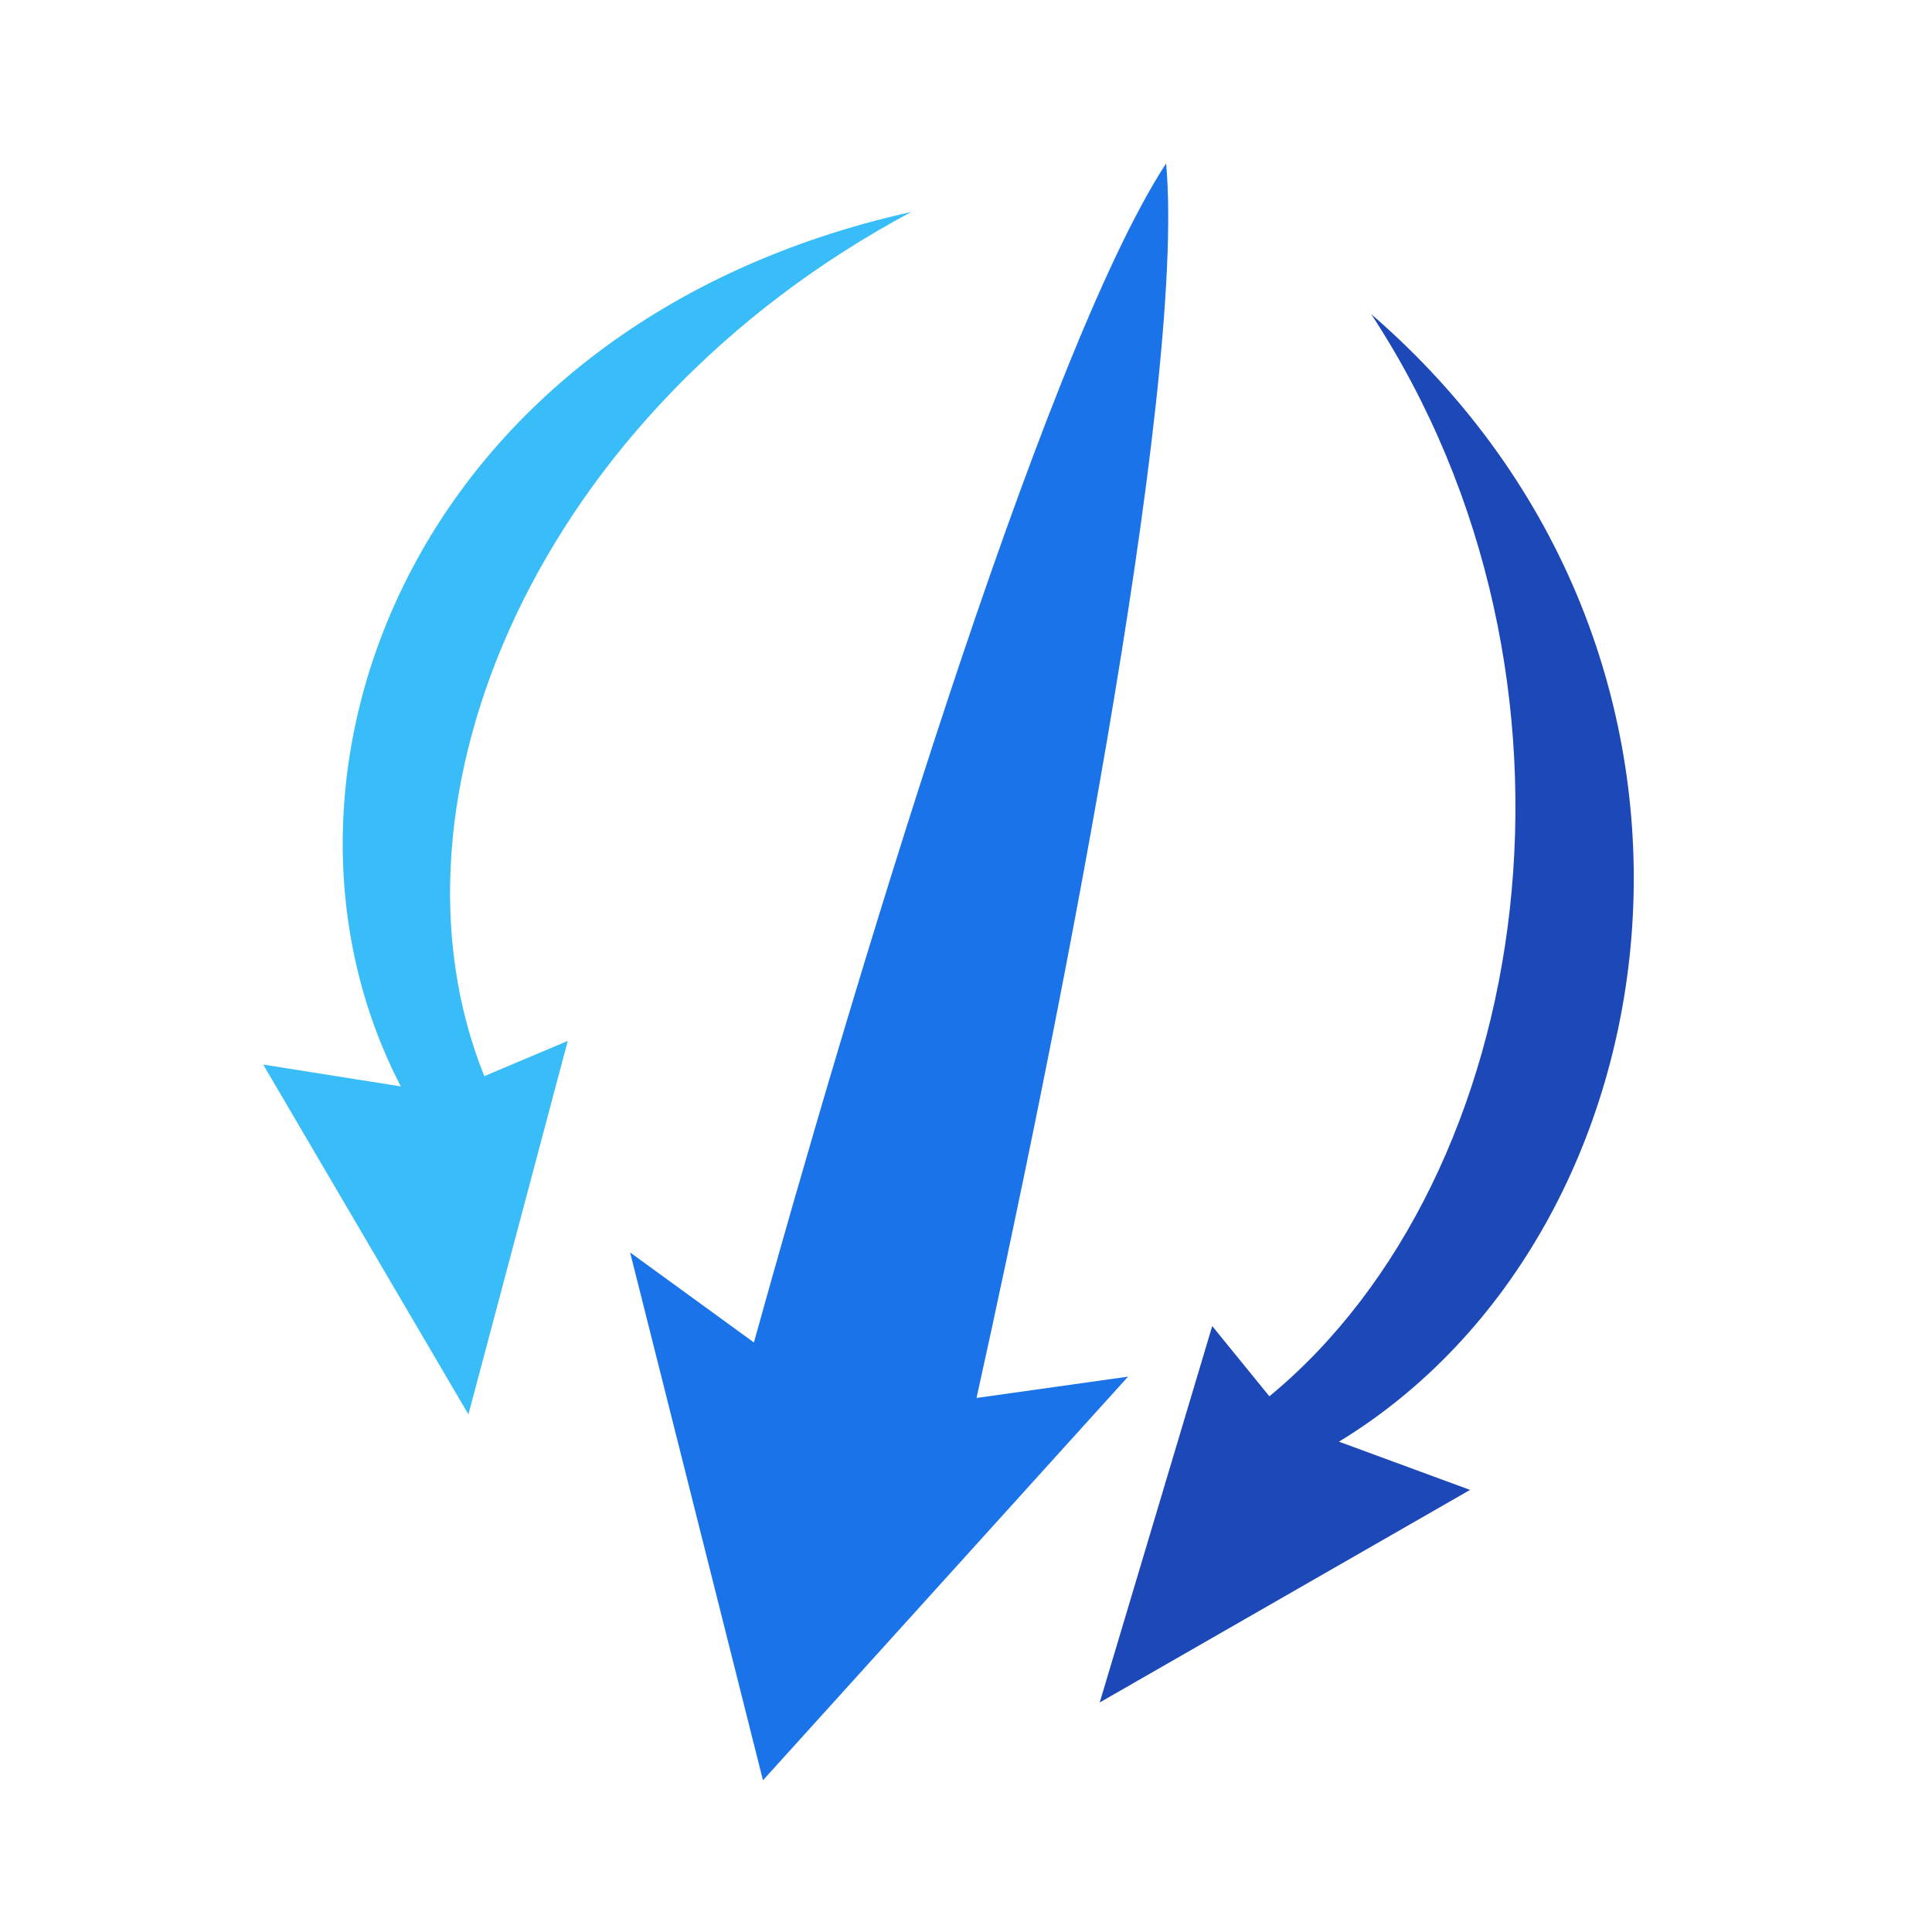
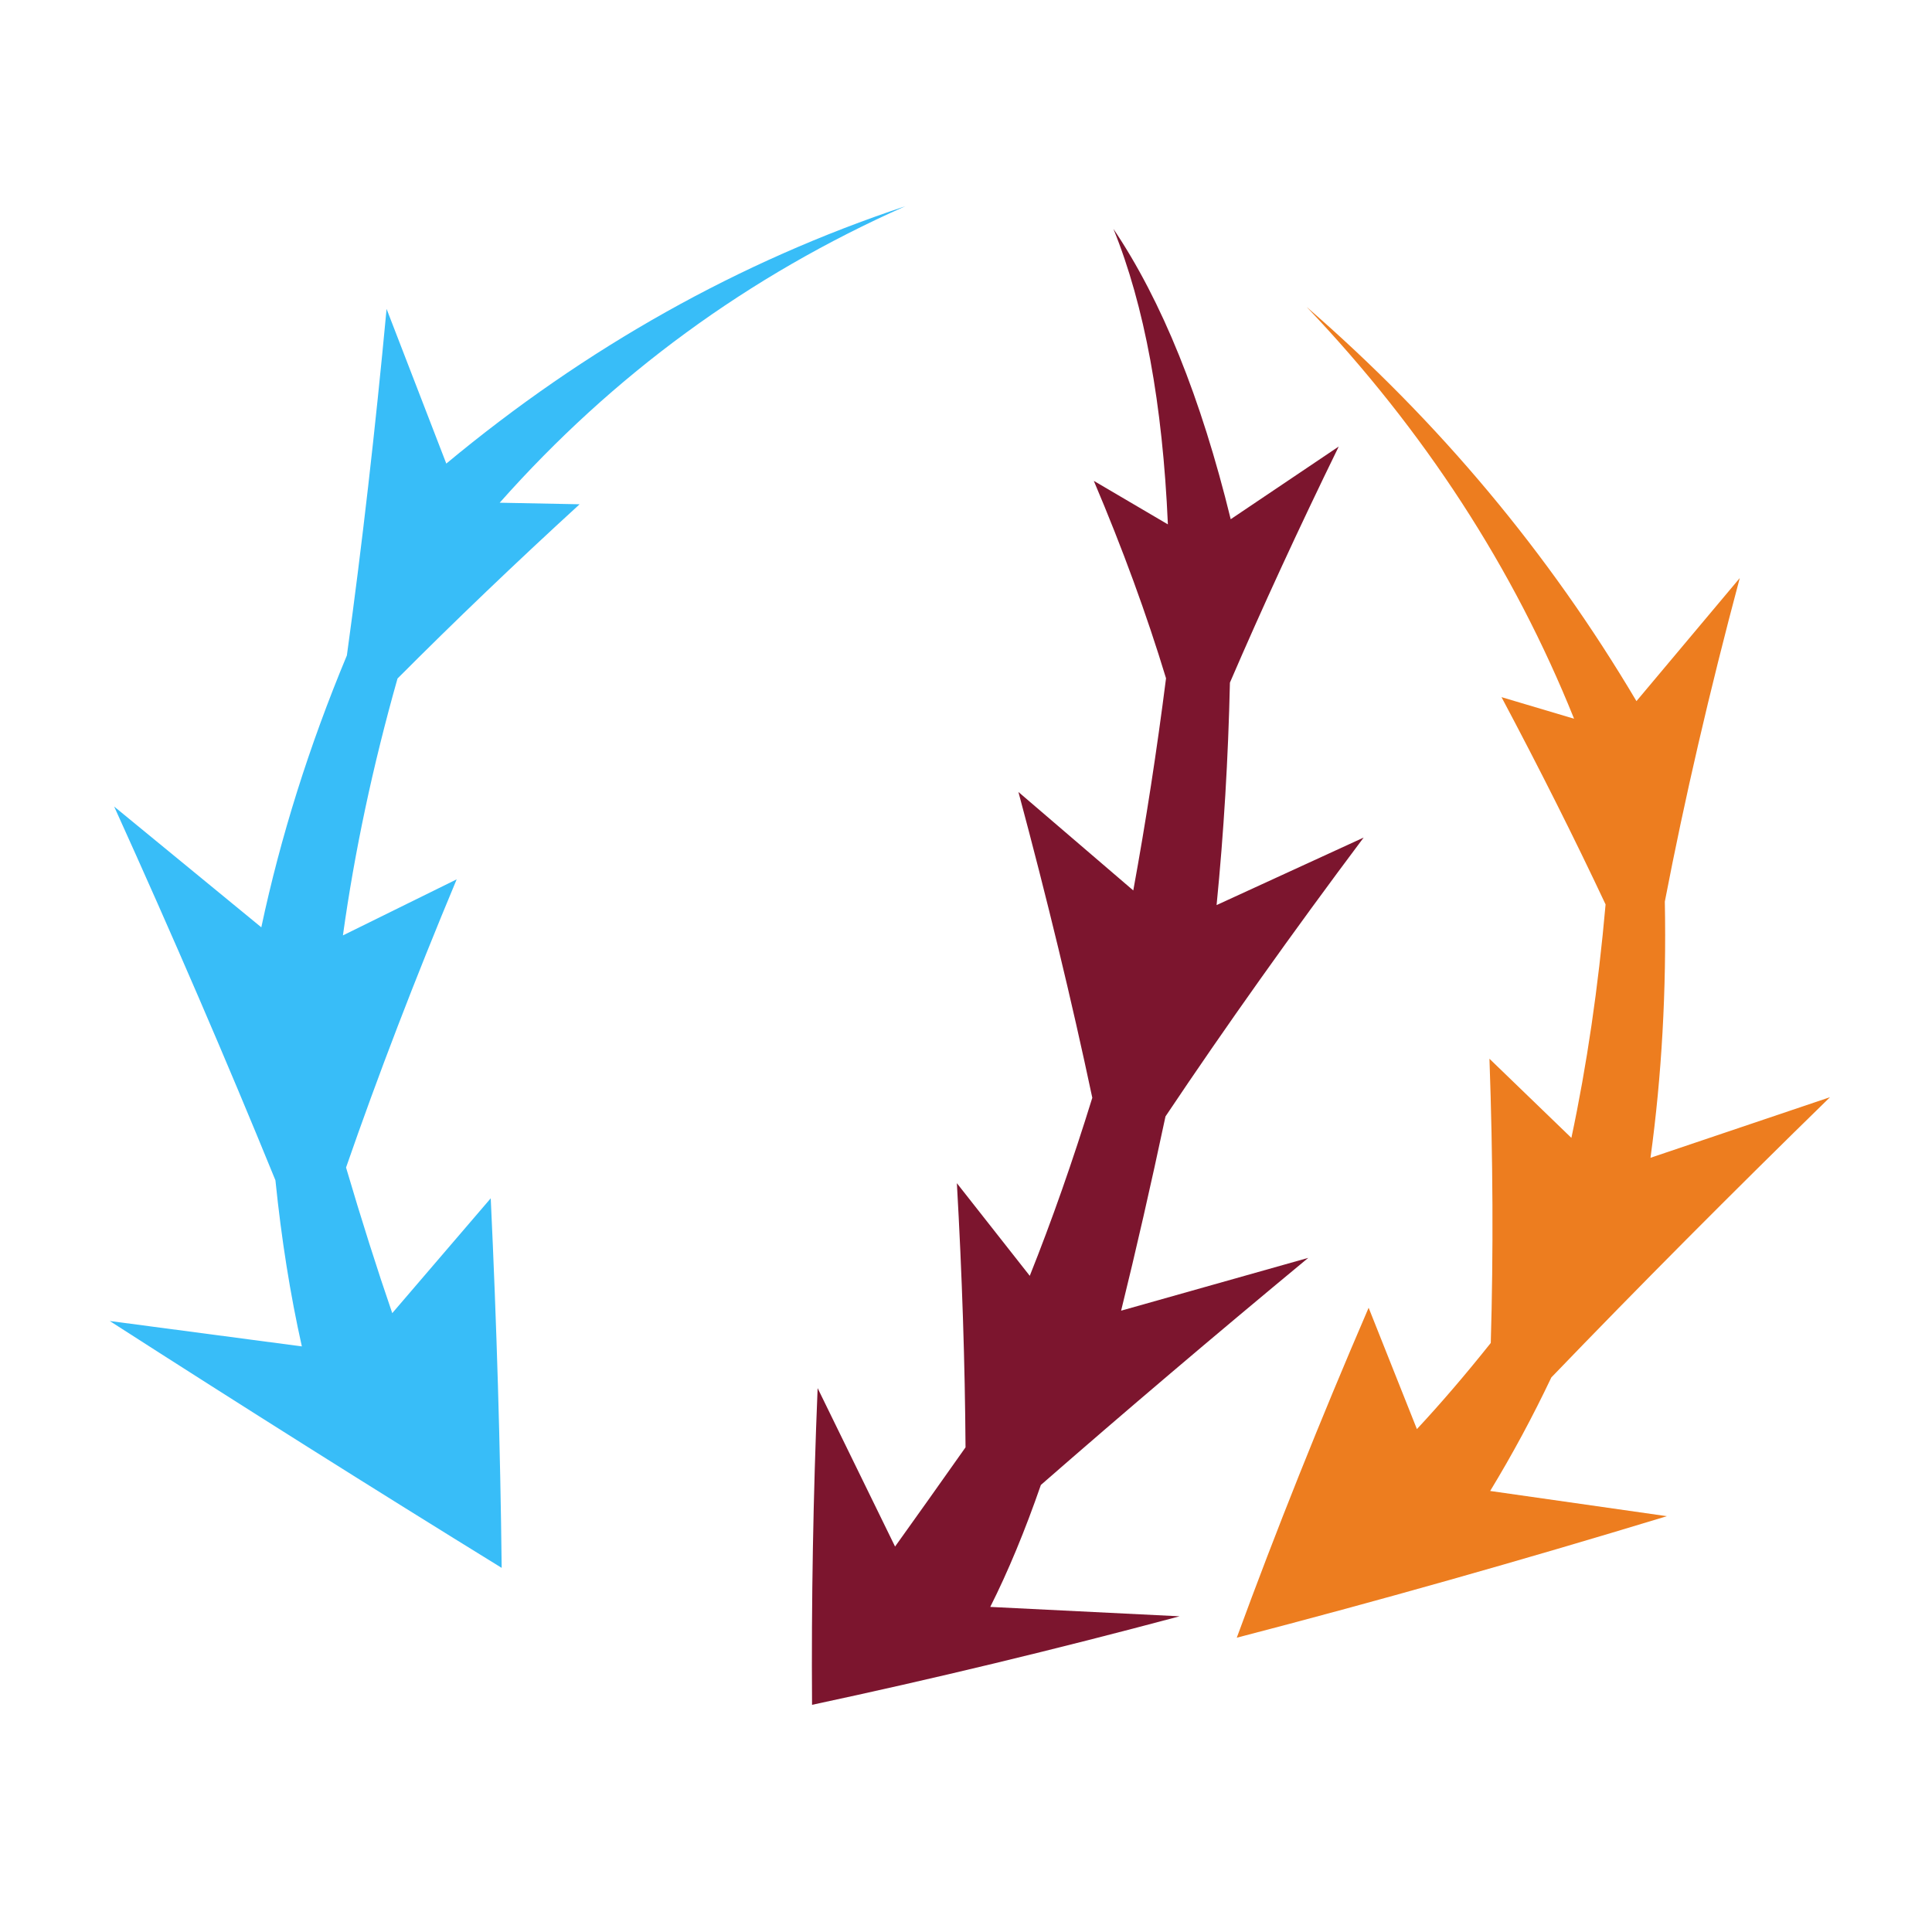
<svg xmlns="http://www.w3.org/2000/svg" viewBox="0 0 64 64" fill="none" role="img" aria-label="Brick Instruction Creator logo">
-   <g transform="rotate(14 32 32)">
-     <path d="M24.2 8.2 C9.0 15.8 7.2 31.8 14.8 40.4 L10.2 40.8 L19.6 50.4 L19.8 37.6 L17.4 39.4 C11.6 31.4 13.8 17.6 24.2 8.2 Z" fill="#38bdf8" />
-     <path d="M32.0 4.6 C34.5 11.8 35.5 34.4 35.8 45.8 L40.5 43.9 L32.0 59.8 L23.5 43.9 L28.2 45.8 C28.5 34.4 29.5 11.8 32.0 4.6 Z" fill="#1a73e8" />
-     <path d="M39.8 7.8 C50.4 17.6 52.0 34.2 45.2 43.4 L42.8 41.6 L42.2 54.6 L52.4 44.8 L47.8 44.3 C57.2 34.8 55.2 15.6 39.8 7.8 Z" fill="#1d48b8" />
+   <g transform="rotate(12 32 32)">
+     <path d="M24.8 7.8 Q17.9 12.8 13.7 20.2 L16.3 19.7 Q13.8 23.2 11.6 26.6 Q11.3 31.1 11.6 35.3 L14.9 32.7 Q13.9 38.0 13.3 42.8 Q14.6 45.2 15.8 47.2 L18.2 42.8 Q19.8 48.9 21.1 54.7 Q14.1 52.2 6.7 49.4 L13.1 48.9 Q12.0 46.5 11.1 43.7 Q7.5 38.4 3.3 32.7 L8.9 35.6 Q8.9 31.0 9.8 26.2 Q9.4 20.7 8.7 14.7 L11.7 19.3 Q17.3 12.2 24.8 7.8 Z" fill="#38bdf8" />
+     <path d="M31.7 7.1 Q34.8 10.1 37.5 15.7 L40.5 12.6 Q39.4 17.0 38.6 21.0 Q39.3 24.7 39.7 28.3 L44.0 25.1 Q41.5 30.5 39.5 35.5 Q39.5 39.0 39.4 42.1 L45.1 39.1 Q41.3 43.9 38.0 48.3 Q37.7 50.7 37.2 52.6 L43.4 51.6 Q37.7 54.5 32.1 57.0 Q31.0 52.0 30.1 46.7 L33.7 51.3 Q34.4 49.7 35.3 47.6 Q34.4 43.5 33.2 39.1 L36.2 41.6 Q36.7 38.7 37.0 35.4 Q35.0 30.9 32.5 26.0 L36.9 28.4 Q36.8 24.9 36.5 21.3 Q34.9 18.4 32.8 15.4 L35.5 16.3 Q34.0 10.5 31.7 7.1 Z" fill="#7c152e" />
+     <path d="M38.5 8.3 Q46.1 12.5 51.9 18.8 L54.4 14.1 Q54.1 19.9 54.2 25.1 Q55.2 29.4 55.5 33.5 L60.9 30.3 Q57.1 36.0 53.8 41.3 Q53.3 43.4 52.6 45.4 L58.5 45.0 Q51.8 48.7 45.4 51.9 Q46.2 46.3 47.4 40.3 L49.8 43.9 Q50.7 42.4 51.6 40.6 Q50.8 36.2 49.6 31.4 L52.8 33.4 Q52.8 29.7 52.3 25.6 Q50.1 22.7 47.5 19.6 L50.0 19.8 Q45.5 13.1 38.5 8.3 Z" fill="#ed7d1f" />
  </g>
</svg>
